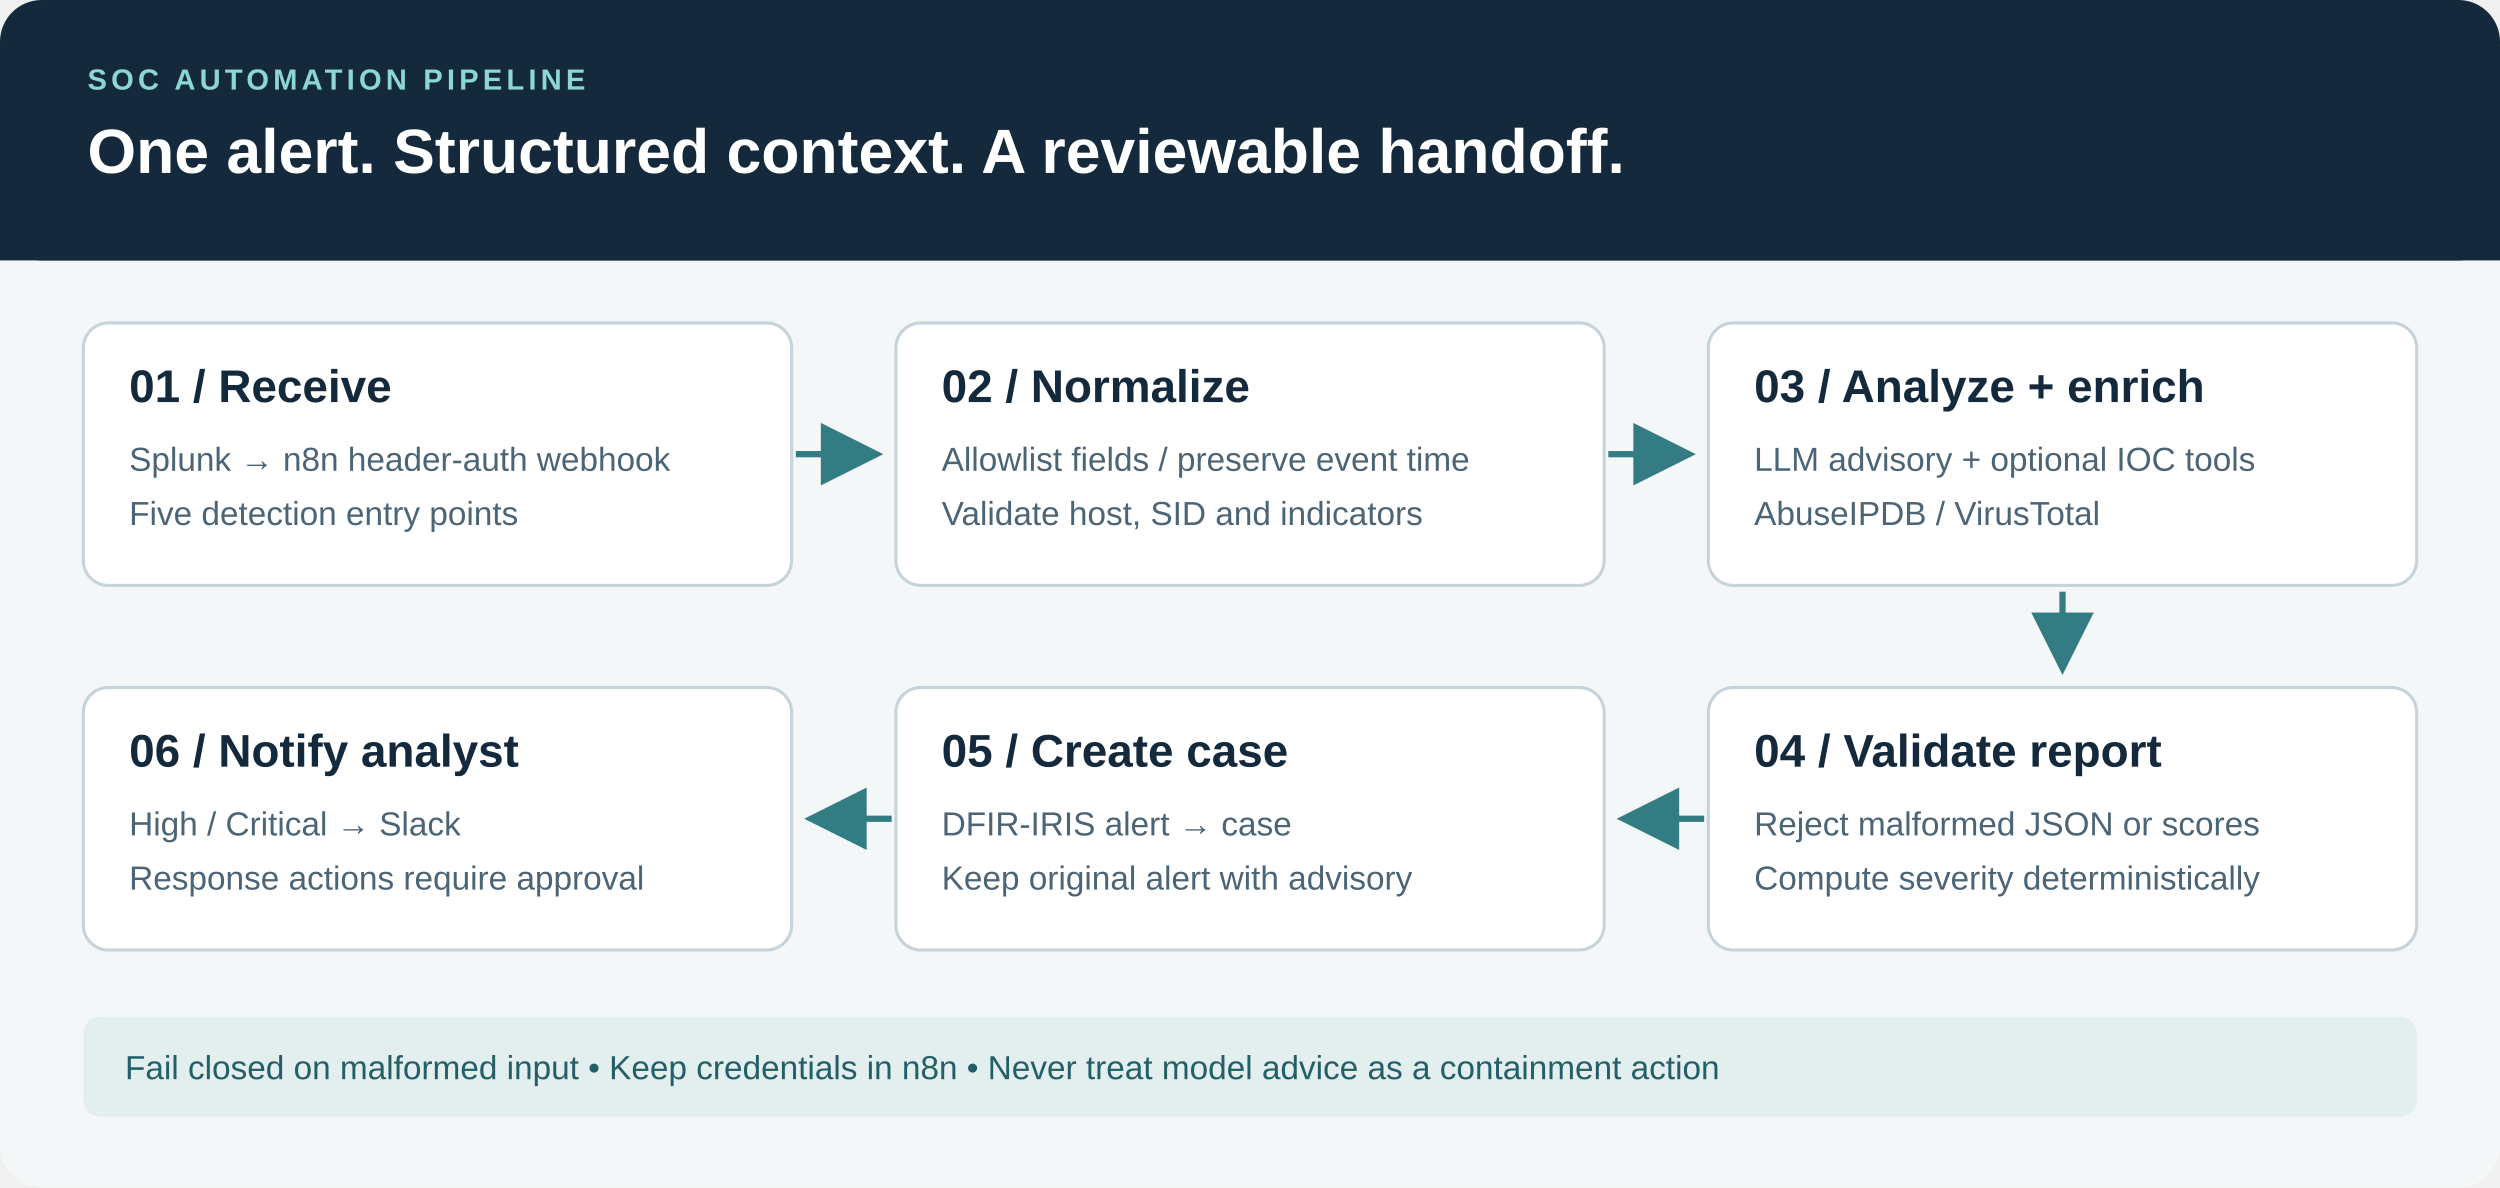
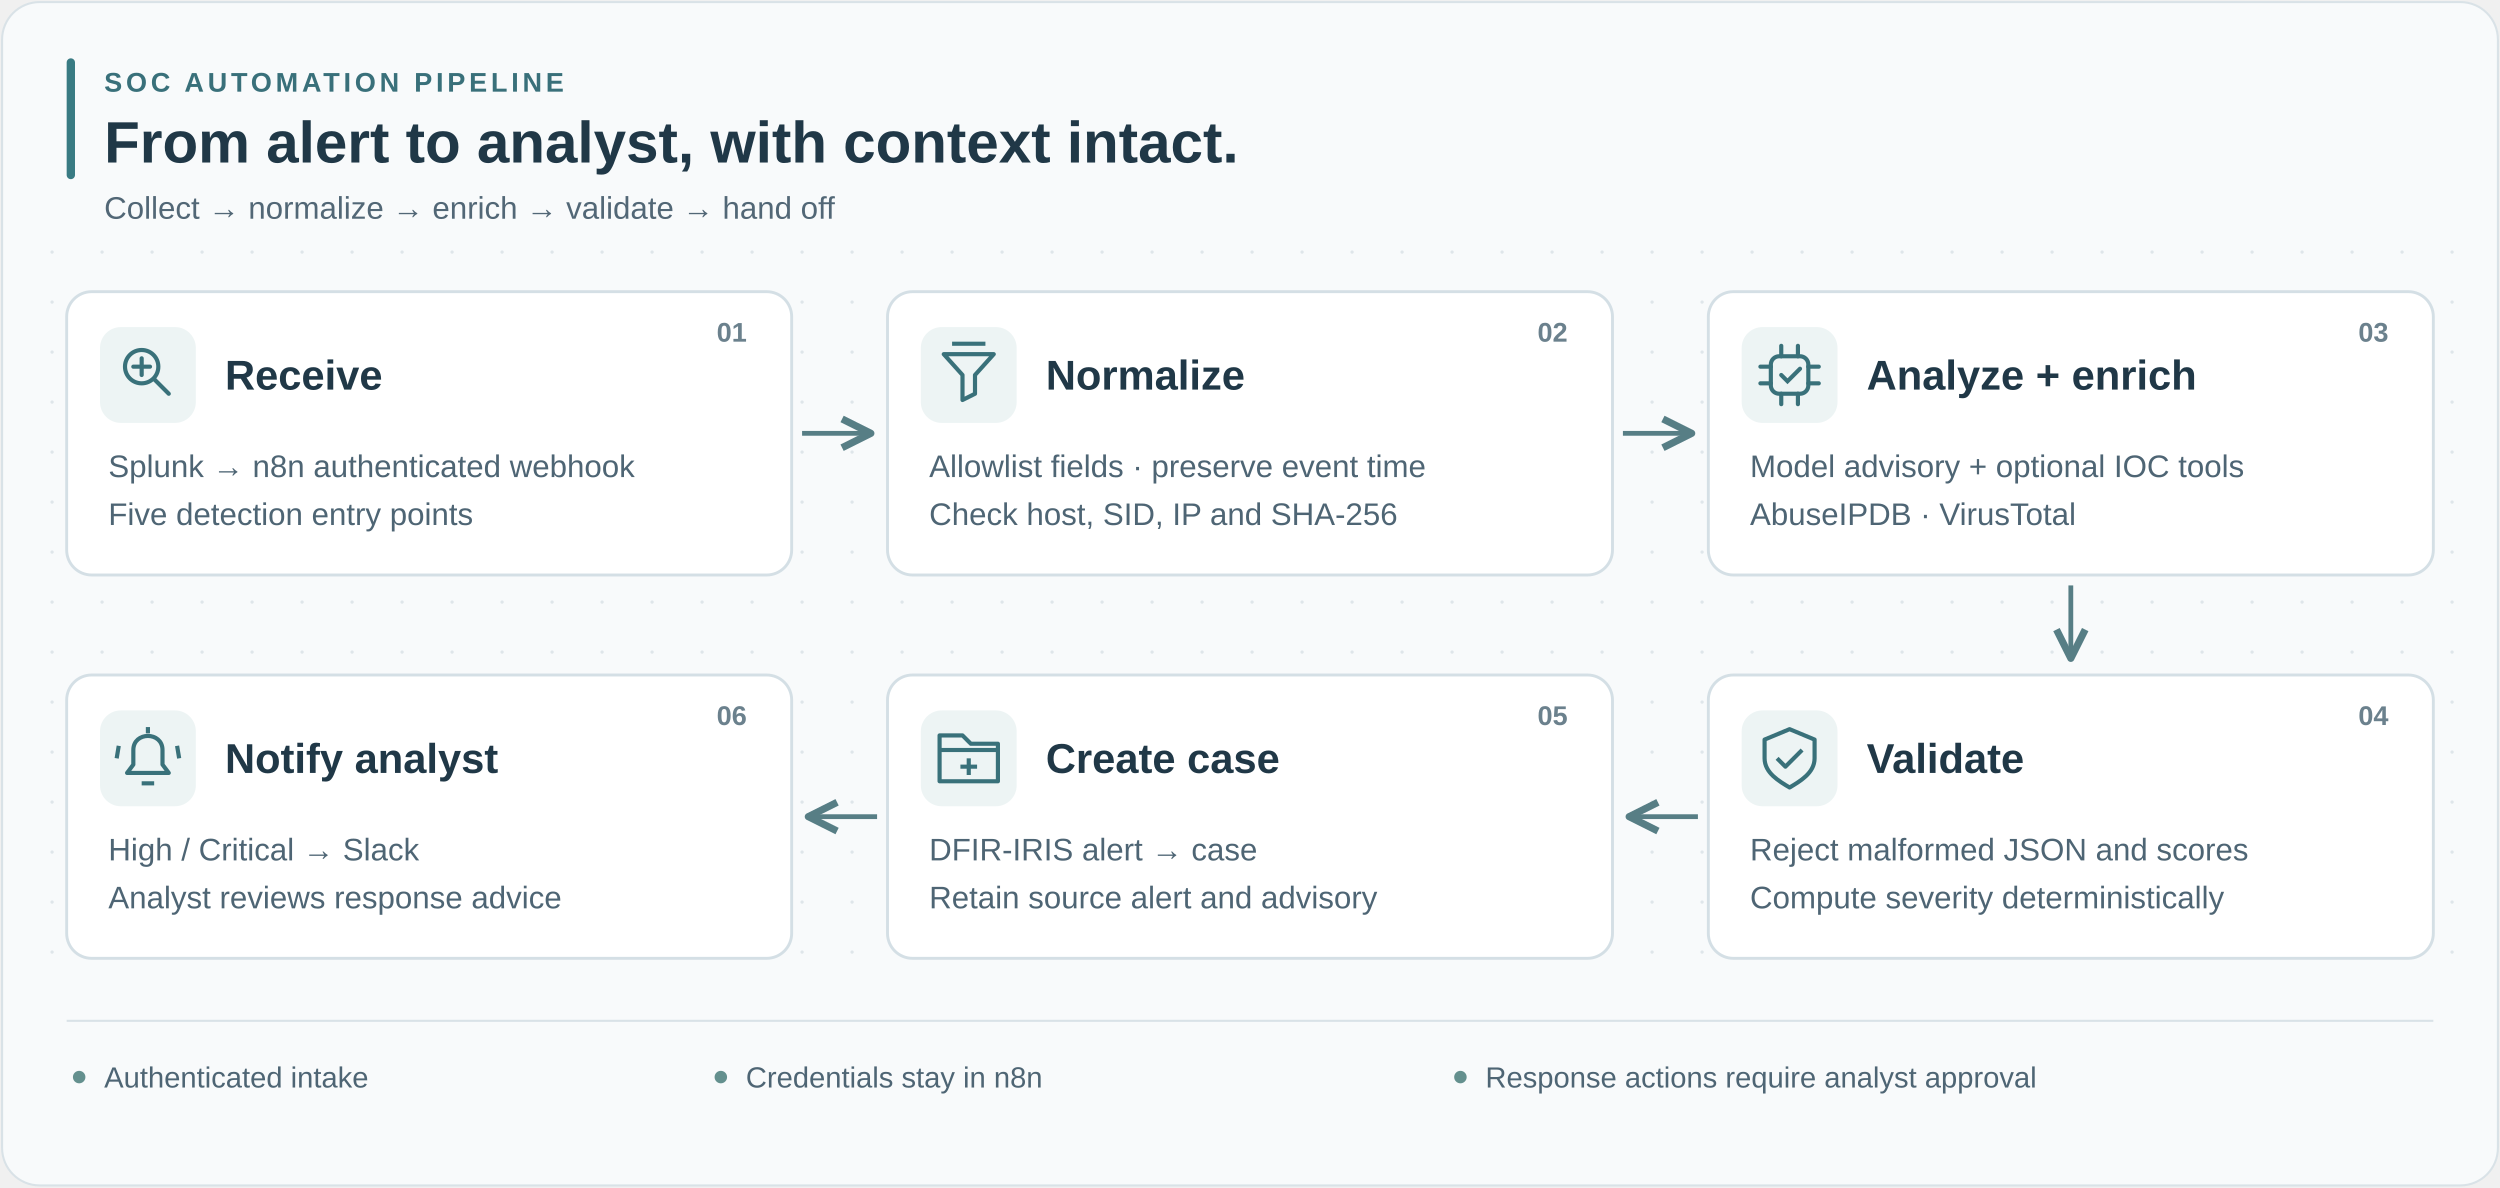
<svg xmlns="http://www.w3.org/2000/svg" width="1200" height="570" viewBox="0 0 1200 570" role="img" aria-labelledby="title desc">
  <defs>
-     <marker id="arrow" markerWidth="10" markerHeight="10" refX="8" refY="5" orient="auto">
-       <path d="M0 0L10 5L0 10Z" fill="#347c84" />
+     <pattern id="grid" width="24" height="24" patternUnits="userSpaceOnUse">
+       <circle cx="1" cy="1" r=".8" fill="#dfe6ea" />
+     </pattern>
+     <marker id="arrow" markerWidth="8" markerHeight="8" refX="7" refY="4" orient="auto">
+       <path d="M1 1L7 4L1 7" fill="none" stroke="#577e85" stroke-width="1.5" stroke-linejoin="round" />
    </marker>
+     <g id="search" fill="none" stroke="currentColor" stroke-width="2" stroke-linecap="round">
+       <circle cx="17" cy="16" r="8" />
+       <path d="M23 22L30 29M13 16H21M17 12V20" />
+     </g>
+     <g id="filter" fill="none" stroke="currentColor" stroke-width="2" stroke-linejoin="round">
+       <path d="M8 10H32L23 20V29L17 32V20ZM12 5H28" />
+     </g>
+     <g id="circuit" fill="none" stroke="currentColor" stroke-width="2" stroke-linecap="round">
+       <rect x="11" y="11" width="18" height="18" rx="4" />
+       <path d="M16 6V11M24 6V11M16 29V34M24 29V34M6 16H11M6 24H11M29 16H34M29 24H34M16 20L19 23L25 17" />
+     </g>
+     <g id="shield" fill="none" stroke="currentColor" stroke-width="2" stroke-linejoin="round">
+       <path d="M20 6L32 11V20C32 27 25 31 20 34C15 31 8 27 8 20V11ZM14 20L18 24L26 16" />
+     </g>
+     <g id="folder" fill="none" stroke="currentColor" stroke-width="2" stroke-linejoin="round">
+       <path d="M6 13V9H17L21 13H34V31H6ZM6 16H34M16 24H24M20 20V28" />
+     </g>
+     <g id="bell" fill="none" stroke="currentColor" stroke-width="2" stroke-linejoin="round">
+       <path d="M10 27H30L27 23V16C27 7 13 7 13 16V23ZM17 32H23M20 5V8M6 14L5 20M34 14L35 20" />
+     </g>
  </defs>
-   <rect width="1200" height="570" rx="20" fill="#f4f7f8" />
-   <rect width="1200" height="125" rx="20" fill="#142a3c" />
-   <path d="M0 100H1200V125H0Z" fill="#142a3c" />
+   <rect x="1" y="1" width="1198" height="568" rx="18" fill="#f8fafb" stroke="#d9e2e7" />
+   <rect x="20" y="120" width="1160" height="340" fill="url(#grid)" />
  <g font-family="Segoe UI,Arial,sans-serif">
-     <text x="42" y="43" fill="#8cd7d4" font-size="14" font-weight="700" letter-spacing="2">SOC AUTOMATION PIPELINE</text>
-     <text x="42" y="83" fill="#ffffff" font-size="30" font-weight="700">One alert. Structured context. A reviewable handoff.</text>
-     <g fill="#ffffff" stroke="#c6d4da" stroke-width="1.5">
-       <rect x="40" y="155" width="340" height="126" rx="12" />
-       <rect x="430" y="155" width="340" height="126" rx="12" />
-       <rect x="820" y="155" width="340" height="126" rx="12" />
-       <rect x="40" y="330" width="340" height="126" rx="12" />
-       <rect x="430" y="330" width="340" height="126" rx="12" />
-       <rect x="820" y="330" width="340" height="126" rx="12" />
+     <rect x="32" y="28" width="4" height="58" rx="2" fill="#397b83" />
+     <text x="50" y="44" fill="#39707a" font-size="13" font-weight="700" letter-spacing="1.8">SOC AUTOMATION PIPELINE</text>
+     <text x="50" y="78" fill="#203847" font-size="28" font-weight="700">From alert to analyst, with context intact.</text>
+     <text x="50" y="105" fill="#526776" font-size="15">Collect → normalize → enrich → validate → hand off</text>
+     <g fill="#fff" stroke="#d4dfe5" stroke-width="1.4">
+       <rect x="32" y="140" width="348" height="136" rx="12" />
+       <rect x="426" y="140" width="348" height="136" rx="12" />
+       <rect x="820" y="140" width="348" height="136" rx="12" />
+       <rect x="32" y="324" width="348" height="136" rx="12" />
+       <rect x="426" y="324" width="348" height="136" rx="12" />
+       <rect x="820" y="324" width="348" height="136" rx="12" />
    </g>
-     <g fill="#142a3c" font-size="22" font-weight="700">
-       <text x="62" y="193">01 / Receive</text>
-       <text x="452" y="193">02 / Normalize</text>
-       <text x="842" y="193">03 / Analyze + enrich</text>
-       <text x="842" y="368">04 / Validate report</text>
-       <text x="452" y="368">05 / Create case</text>
-       <text x="62" y="368">06 / Notify analyst</text>
+     <g fill="#edf4f4">
+       <rect x="48" y="157" width="46" height="46" rx="10" />
+       <rect x="442" y="157" width="46" height="46" rx="10" />
+       <rect x="836" y="157" width="46" height="46" rx="10" />
+       <rect x="836" y="341" width="46" height="46" rx="10" />
+       <rect x="442" y="341" width="46" height="46" rx="10" />
+       <rect x="48" y="341" width="46" height="46" rx="10" />
    </g>
-     <g fill="#4b6476" font-size="16">
-       <text x="62" y="226">Splunk → n8n header-auth webhook</text>
-       <text x="62" y="252">Five detection entry points</text>
-       <text x="452" y="226">Allowlist fields / preserve event time</text>
-       <text x="452" y="252">Validate host, SID and indicators</text>
-       <text x="842" y="226">LLM advisory + optional IOC tools</text>
-       <text x="842" y="252">AbuseIPDB / VirusTotal</text>
-       <text x="842" y="401">Reject malformed JSON or scores</text>
-       <text x="842" y="427">Compute severity deterministically</text>
-       <text x="452" y="401">DFIR-IRIS alert → case</text>
-       <text x="452" y="427">Keep original alert with advisory</text>
-       <text x="62" y="401">High / Critical → Slack</text>
-       <text x="62" y="427">Response actions require approval</text>
+     <g color="#39717a">
+       <use href="#search" x="51" y="160" />
+       <use href="#filter" x="445" y="160" />
+       <use href="#circuit" x="839" y="160" />
+       <use href="#shield" x="839" y="344" />
+       <use href="#folder" x="445" y="344" />
+       <use href="#bell" x="51" y="344" />
    </g>
-     <g stroke="#347c84" stroke-width="3" fill="none" marker-end="url(#arrow)">
-       <path d="M382 218H418" />
-       <path d="M772 218H808" />
-       <path d="M990 284V318" />
-       <path d="M818 393H782" />
-       <path d="M428 393H392" />
+     <g fill="#203847" font-size="20" font-weight="700">
+       <text x="108" y="187">Receive</text>
+       <text x="502" y="187">Normalize</text>
+       <text x="896" y="187">Analyze + enrich</text>
+       <text x="896" y="371">Validate</text>
+       <text x="502" y="371">Create case</text>
+       <text x="108" y="371">Notify analyst</text>
    </g>
-     <rect x="40" y="488" width="1120" height="48" rx="8" fill="#e3eeee" />
-     <text x="60" y="518" fill="#235f66" font-size="16">Fail closed on malformed input • Keep credentials in n8n • Never treat model advice as a containment action</text>
+     <g fill="#6b818d" font-size="13" font-weight="700">
+       <text x="344" y="164">01</text>
+       <text x="738" y="164">02</text>
+       <text x="1132" y="164">03</text>
+       <text x="1132" y="348">04</text>
+       <text x="738" y="348">05</text>
+       <text x="344" y="348">06</text>
+     </g>
+     <g fill="#4e6574" font-size="15">
+       <text x="52" y="229">Splunk → n8n authenticated webhook</text>
+       <text x="52" y="252">Five detection entry points</text>
+       <text x="446" y="229">Allowlist fields · preserve event time</text>
+       <text x="446" y="252">Check host, SID, IP and SHA-256</text>
+       <text x="840" y="229">Model advisory + optional IOC tools</text>
+       <text x="840" y="252">AbuseIPDB · VirusTotal</text>
+       <text x="840" y="413">Reject malformed JSON and scores</text>
+       <text x="840" y="436">Compute severity deterministically</text>
+       <text x="446" y="413">DFIR-IRIS alert → case</text>
+       <text x="446" y="436">Retain source alert and advisory</text>
+       <text x="52" y="413">High / Critical → Slack</text>
+       <text x="52" y="436">Analyst reviews response advice</text>
+     </g>
+     <g fill="none" stroke="#577e85" stroke-width="2.3" marker-end="url(#arrow)">
+       <path d="M385 208H418" />
+       <path d="M779 208H812" />
+       <path d="M994 281V316" />
+       <path d="M815 392H782" />
+       <path d="M421 392H388" />
+     </g>
+     <path d="M32 490H1168" stroke="#d9e2e7" />
+     <g fill="#4e6574" font-size="14">
+       <text x="50" y="522">Authenticated intake</text>
+       <text x="358" y="522">Credentials stay in n8n</text>
+       <text x="713" y="522">Response actions require analyst approval</text>
+     </g>
+     <g fill="#64908e">
+       <circle cx="38" cy="517" r="3" />
+       <circle cx="346" cy="517" r="3" />
+       <circle cx="701" cy="517" r="3" />
+     </g>
  </g>
</svg>
